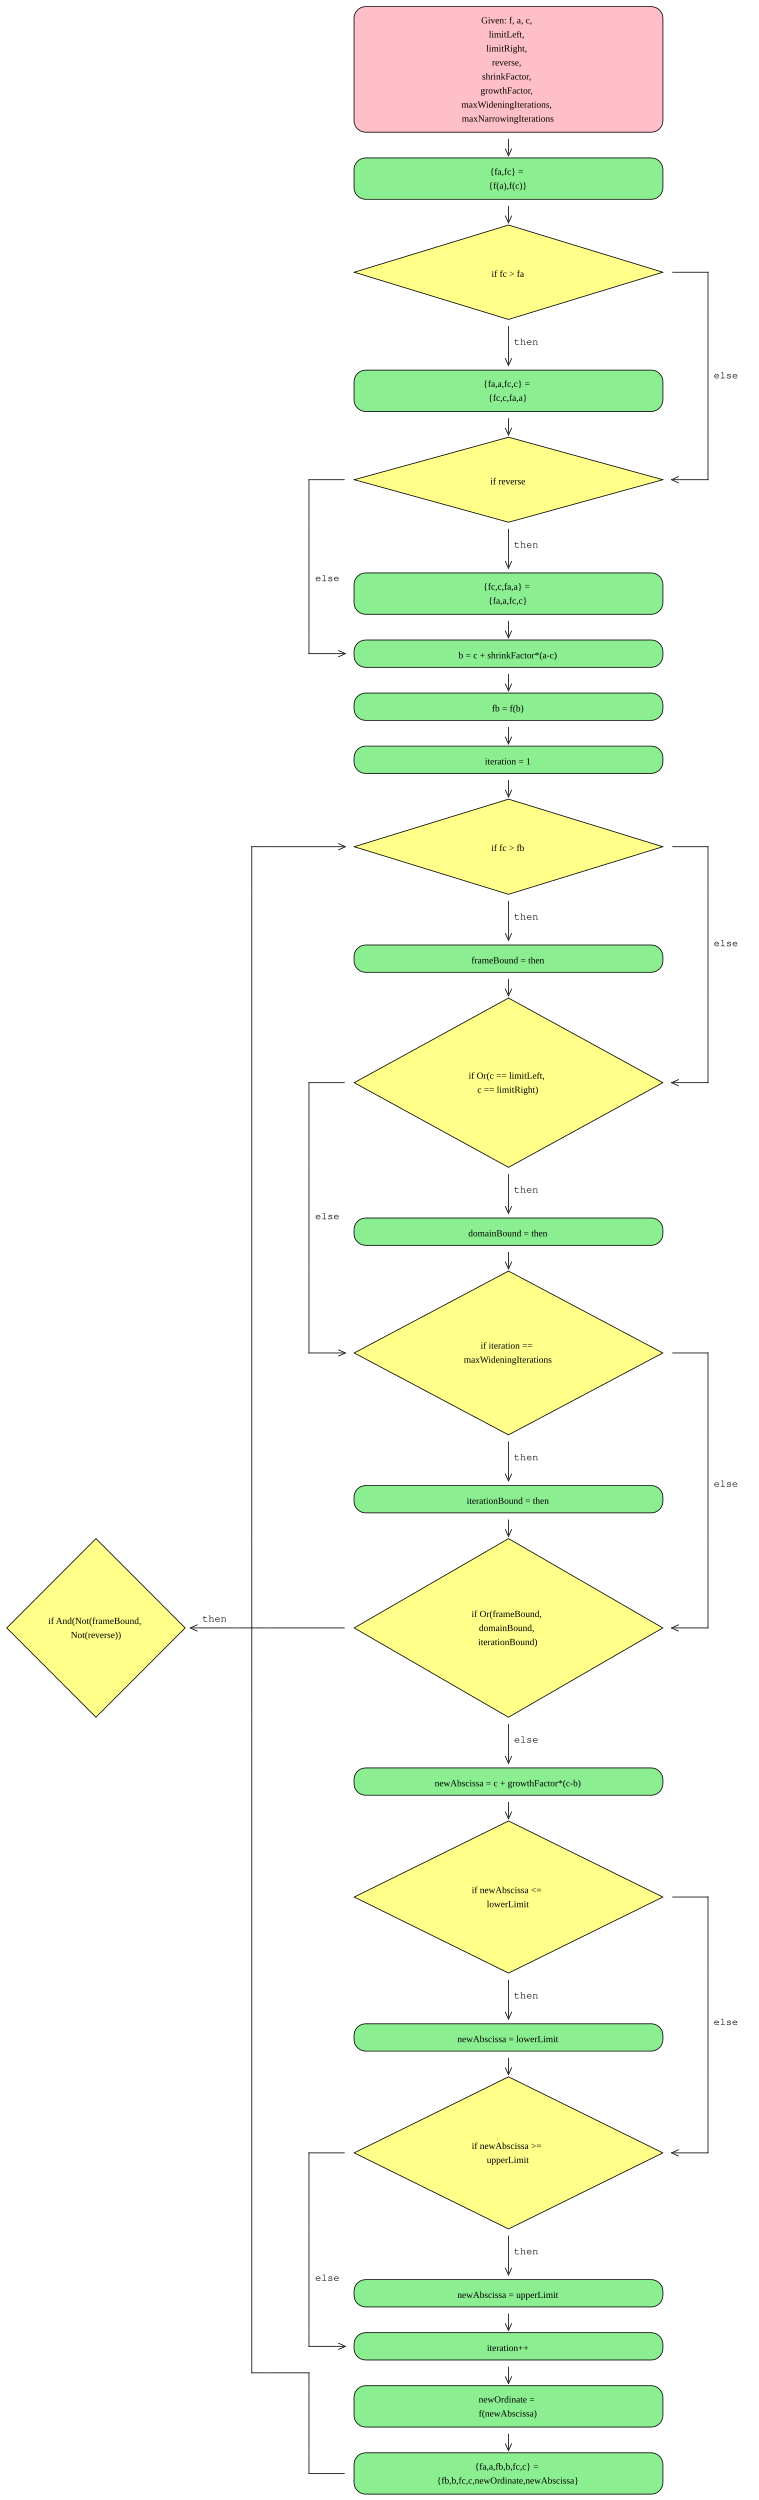
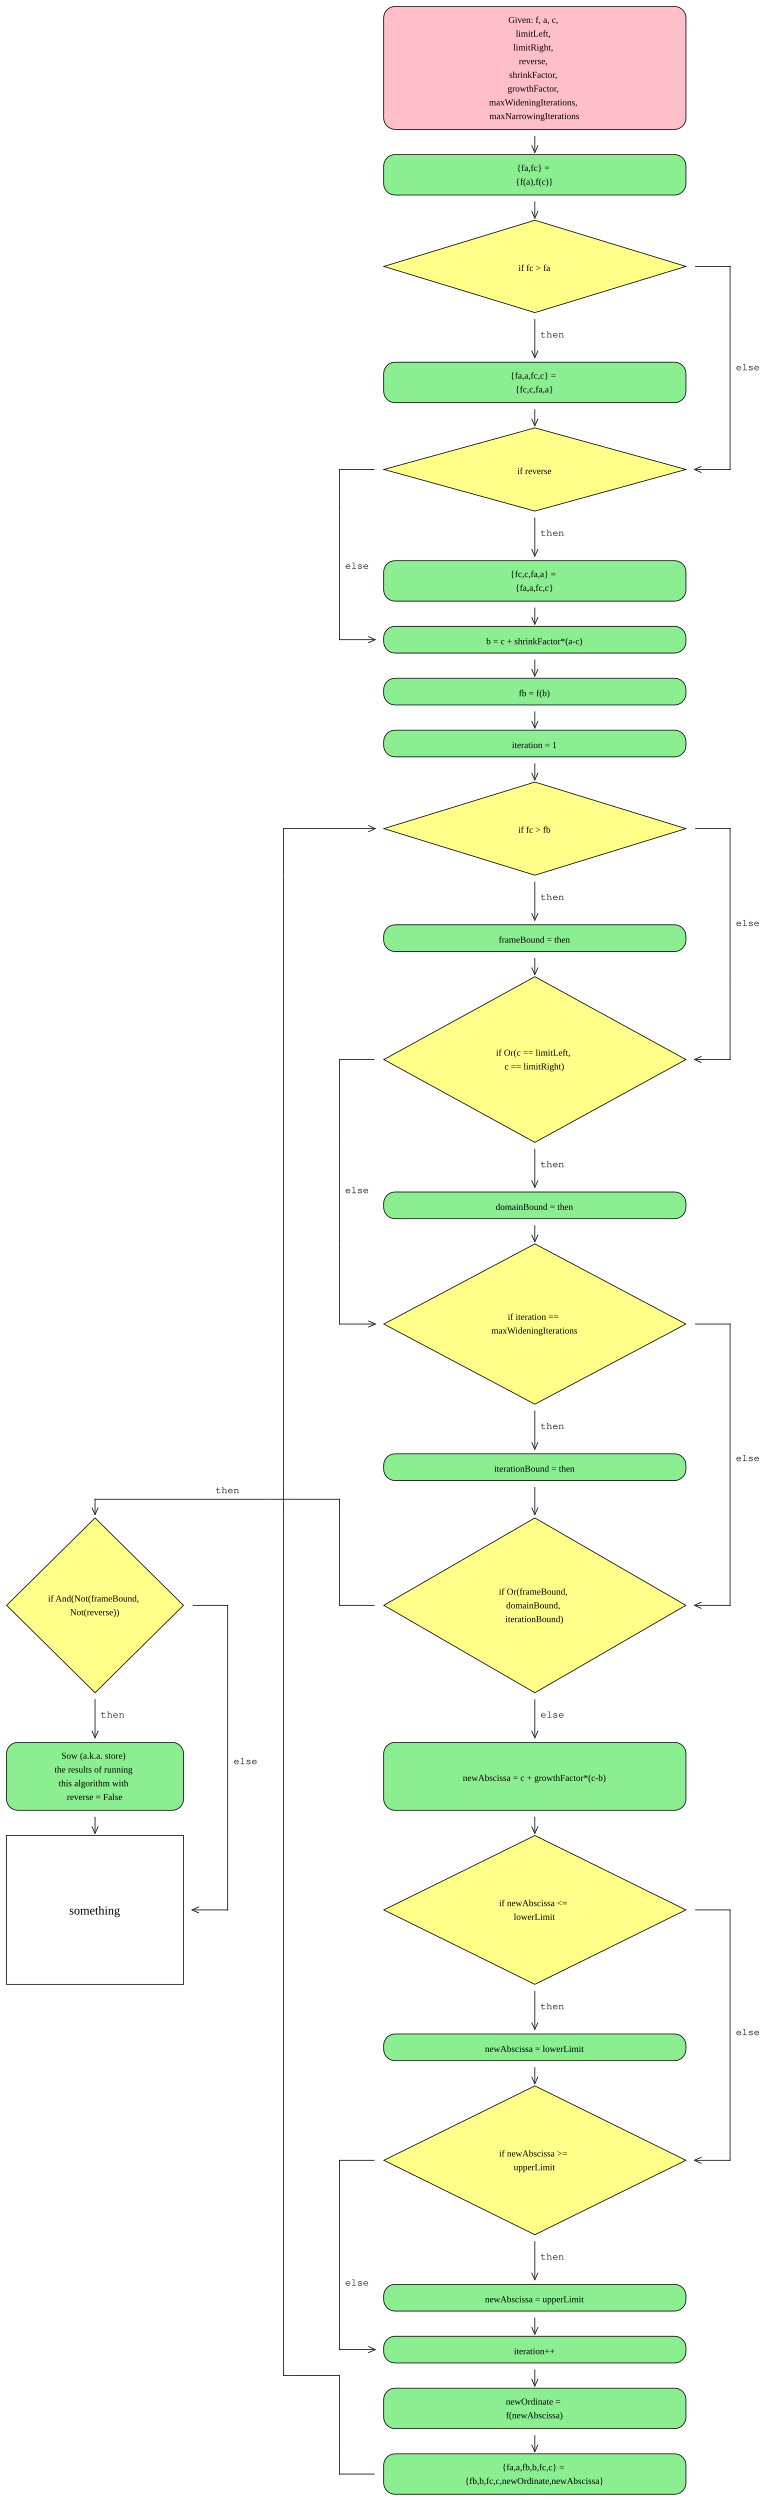
- <svg xmlns="http://www.w3.org/2000/svg" xmlns:xlink="http://www.w3.org/1999/xlink" width="971.92" height="3205" version="1.1">
+ <svg xmlns="http://www.w3.org/2000/svg" xmlns:xlink="http://www.w3.org/1999/xlink" width="1020.68" height="3275" version="1.1">
  <defs>
    <g id="ah" stroke-linecap="round" stroke-width="1">
      <line x1="-8" y1="-4" x2="1" y2="0" />
      <line x1="1" y1="0" x2="-8" y2="4" />
    </g>
    <style type="text/css">
 .edge {
  fill: inherit;
  font-family: monospaced, courier-new, courier, sans-serif;
  font-size: 13px;
  stroke: black;
  text-anchor: middle;
 }
 .node,.node_action,.node_anon,.node_question,.node_start {
  text-anchor: middle;
  fill: white;
  font-size: 16px;
 }
 .node_action {
  fill: #8bef91;
 }
 .node_question {
  fill: #ffff8a;
 }
 .node_start {
  fill: #ffbfc9;
 }
 </style>
  </defs>
-   <rect x="0" y="0" width="979.92" height="3213" fill="white" stroke="none" stroke-dasharray="" stroke-width="1" />
-   <g class="edge">
-     <g stroke="#000000" stroke-width="1">
-       <line x1="907.64" y1="348.5" x2="907.64" y2="410" />
-       <line x1="861.82" y1="349" x2="908.14" y2="349" />
-     </g>
-     <line x1="907.64" y1="410" x2="907.64" y2="560" stroke="#000000" stroke-width="1" />
-     <text x="915" y="485" fill="#000000" stroke="none" text-anchor="start">else</text>
-     <g stroke="#000000" stroke-width="1">
-       <line x1="907.64" y1="560" x2="907.64" y2="615.5" />
-       <line x1="862.82" y1="615" x2="908.14" y2="615" />
-     </g>
-     <use stroke="#000000" xlink:href="#ah" transform="translate(861.82 615)rotate(180)" />
-   </g>
-   <g class="edge">
-     <line x1="338.8" y1="2087" x2="441.9" y2="2087" stroke="#000000" stroke-width="1" />
-     <line x1="245.88" y1="2087" x2="306.8" y2="2087" stroke="#000000" stroke-width="1" />
-     <use stroke="#000000" xlink:href="#ah" transform="translate(244.88 2087)rotate(180)" />
-     <text x="275" y="2079" fill="#000000" stroke="none">then</text>
-   </g>
-   <g class="edge">
-     <line x1="651.86" y1="1605" x2="651.86" y2="1624.8" stroke="#000000" stroke-width="1" />
-     <use stroke="#000000" xlink:href="#ah" transform="translate(651.86 1625.8)rotate(90)" />
-   </g>
-   <g class="edge">
-     <line x1="651.86" y1="178" x2="651.86" y2="197.8" stroke="#000000" stroke-width="1" />
-     <use stroke="#000000" xlink:href="#ah" transform="translate(651.86 198.8)rotate(90)" />
-   </g>
-   <g class="edge">
-     <line x1="651.86" y1="1000" x2="651.86" y2="1019.8" stroke="#000000" stroke-width="1" />
-     <use stroke="#000000" xlink:href="#ah" transform="translate(651.86 1020.8)rotate(90)" />
-   </g>
-   <g class="edge">
-     <line x1="651.86" y1="1948" x2="651.86" y2="1967.8" stroke="#000000" stroke-width="1" />
-     <use stroke="#000000" xlink:href="#ah" transform="translate(651.86 1968.8)rotate(90)" />
-   </g>
-   <g class="edge">
-     <line x1="651.86" y1="932" x2="651.86" y2="951.8" stroke="#000000" stroke-width="1" />
-     <use stroke="#000000" xlink:href="#ah" transform="translate(651.86 952.8)rotate(90)" />
-   </g>
-   <g class="edge">
-     <g stroke="#000000" stroke-width="1">
-       <line x1="907.64" y1="2431.5" x2="907.64" y2="2530" />
-       <line x1="861.82" y1="2432" x2="908.14" y2="2432" />
-     </g>
-     <line x1="907.64" y1="2530" x2="907.64" y2="2662" stroke="#000000" stroke-width="1" />
-     <text x="915" y="2596" fill="#000000" stroke="none" text-anchor="start">else</text>
-     <g stroke="#000000" stroke-width="1">
-       <line x1="907.64" y1="2662" x2="907.64" y2="2760.5" />
-       <line x1="862.82" y1="2760" x2="908.14" y2="2760" />
-     </g>
-     <use stroke="#000000" xlink:href="#ah" transform="translate(861.82 2760)rotate(180)" />
-   </g>
-   <g class="edge">
-     <line x1="651.86" y1="1848" x2="651.86" y2="1896.6" stroke="#000000" stroke-width="1" />
-     <use stroke="#000000" xlink:href="#ah" transform="translate(651.86 1897.6)rotate(90)" />
-     <text x="659" y="1872" fill="#000000" stroke="none" text-anchor="start">then</text>
-   </g>
-   <g class="edge">
-     <line x1="651.86" y1="864" x2="651.86" y2="883.8" stroke="#000000" stroke-width="1" />
-     <use stroke="#000000" xlink:href="#ah" transform="translate(651.86 884.8)rotate(90)" />
-   </g>
-   <g class="edge">
-     <line x1="651.86" y1="1155" x2="651.86" y2="1203.6" stroke="#000000" stroke-width="1" />
-     <use stroke="#000000" xlink:href="#ah" transform="translate(651.86 1204.6)rotate(90)" />
-     <text x="659" y="1179" fill="#000000" stroke="none" text-anchor="start">then</text>
-   </g>
-   <g class="edge">
-     <line x1="651.86" y1="2966" x2="651.86" y2="2985.8" stroke="#000000" stroke-width="1" />
-     <use stroke="#000000" xlink:href="#ah" transform="translate(651.86 2986.8)rotate(90)" />
-   </g>
-   <g class="edge">
-     <line x1="651.86" y1="1505" x2="651.86" y2="1553.6" stroke="#000000" stroke-width="1" />
-     <use stroke="#000000" xlink:href="#ah" transform="translate(651.86 1554.6)rotate(90)" />
-     <text x="659" y="1529" fill="#000000" stroke="none" text-anchor="start">then</text>
-   </g>
-   <g class="edge">
-     <line x1="651.86" y1="678" x2="651.86" y2="726.6" stroke="#000000" stroke-width="1" />
-     <use stroke="#000000" xlink:href="#ah" transform="translate(651.86 727.6)rotate(90)" />
-     <text x="659" y="702" fill="#000000" stroke="none" text-anchor="start">then</text>
-   </g>
-   <g class="edge">
-     <g stroke="#000000" stroke-width="1">
-       <line x1="907.64" y1="1085" x2="907.64" y2="1147" />
-       <line x1="861.82" y1="1085.5" x2="908.14" y2="1085.5" />
-     </g>
-     <line x1="907.64" y1="1147" x2="907.64" y2="1279" stroke="#000000" stroke-width="1" />
-     <text x="915" y="1213" fill="#000000" stroke="none" text-anchor="start">else</text>
-     <g stroke="#000000" stroke-width="1">
-       <line x1="907.64" y1="1279" x2="907.64" y2="1388.5" />
-       <line x1="862.82" y1="1388" x2="908.14" y2="1388" />
-     </g>
-     <use stroke="#000000" xlink:href="#ah" transform="translate(861.82 1388)rotate(180)" />
-   </g>
-   <g class="edge">
-     <line x1="651.86" y1="3120" x2="651.86" y2="3139.8" stroke="#000000" stroke-width="1" />
-     <use stroke="#000000" xlink:href="#ah" transform="translate(651.86 3140.8)rotate(90)" />
-   </g>
-   <g class="edge">
-     <line x1="651.86" y1="1255" x2="651.86" y2="1274.8" stroke="#000000" stroke-width="1" />
-     <use stroke="#000000" xlink:href="#ah" transform="translate(651.86 1275.8)rotate(90)" />
-   </g>
-   <g class="edge">
-     <line x1="651.86" y1="418" x2="651.86" y2="466.6" stroke="#000000" stroke-width="1" />
-     <use stroke="#000000" xlink:href="#ah" transform="translate(651.86 467.6)rotate(90)" />
-     <text x="659" y="442" fill="#000000" stroke="none" text-anchor="start">then</text>
-   </g>
-   <g class="edge">
-     <line x1="651.86" y1="2210" x2="651.86" y2="2258.6" stroke="#000000" stroke-width="1" />
-     <use stroke="#000000" xlink:href="#ah" transform="translate(651.86 2259.6)rotate(90)" />
-     <text x="659" y="2234" fill="#000000" stroke="none" text-anchor="start">else</text>
-   </g>
-   <g class="edge">
-     <g stroke="#000000" stroke-width="1">
-       <line x1="396.08" y1="1387.5" x2="396.08" y2="1497" />
-       <line x1="395.58" y1="1388" x2="441.9" y2="1388" />
-     </g>
-     <line x1="396.08" y1="1497" x2="396.08" y2="1629" stroke="#000000" stroke-width="1" />
-     <text x="404" y="1563" fill="#000000" stroke="none" text-anchor="start">else</text>
-     <g stroke="#000000" stroke-width="1">
-       <line x1="396.08" y1="1629" x2="396.08" y2="1735" />
-       <line x1="395.58" y1="1734.5" x2="440.9" y2="1734.5" />
-     </g>
-     <use stroke="#000000" xlink:href="#ah" x="441.9" y="1734.5" />
-   </g>
-   <g class="edge">
-     <line x1="651.86" y1="3034" x2="651.86" y2="3053.8" stroke="#000000" stroke-width="1" />
-     <use stroke="#000000" xlink:href="#ah" transform="translate(651.86 3054.8)rotate(90)" />
-   </g>
-   <g class="edge">
-     <line x1="651.86" y1="796" x2="651.86" y2="815.8" stroke="#000000" stroke-width="1" />
-     <use stroke="#000000" xlink:href="#ah" transform="translate(651.86 816.8)rotate(90)" />
-   </g>
-   <g class="edge">
-     <line x1="651.86" y1="2310" x2="651.86" y2="2329.8" stroke="#000000" stroke-width="1" />
-     <use stroke="#000000" xlink:href="#ah" transform="translate(651.86 2330.8)rotate(90)" />
-   </g>
-   <g class="edge">
-     <line x1="651.86" y1="2866" x2="651.86" y2="2914.6" stroke="#000000" stroke-width="1" />
-     <use stroke="#000000" xlink:href="#ah" transform="translate(651.86 2915.6)rotate(90)" />
-     <text x="659" y="2890" fill="#000000" stroke="none" text-anchor="start">then</text>
-   </g>
-   <g class="edge">
-     <line x1="651.86" y1="536" x2="651.86" y2="555.8" stroke="#000000" stroke-width="1" />
-     <use stroke="#000000" xlink:href="#ah" transform="translate(651.86 556.8)rotate(90)" />
-   </g>
-   <g class="edge">
-     <line x1="651.86" y1="264" x2="651.86" y2="283.8" stroke="#000000" stroke-width="1" />
-     <use stroke="#000000" xlink:href="#ah" transform="translate(651.86 284.8)rotate(90)" />
-   </g>
-   <g class="edge">
-     <g stroke="#000000" stroke-width="1">
-       <line x1="396.08" y1="614.5" x2="396.08" y2="670" />
-       <line x1="395.58" y1="615" x2="441.9" y2="615" />
-     </g>
-     <line x1="396.08" y1="670" x2="396.08" y2="820" stroke="#000000" stroke-width="1" />
-     <text x="404" y="745" fill="#000000" stroke="none" text-anchor="start">else</text>
-     <g stroke="#000000" stroke-width="1">
-       <line x1="396.08" y1="820" x2="396.08" y2="838.5" />
-       <line x1="395.58" y1="838" x2="440.9" y2="838" />
-     </g>
-     <use stroke="#000000" xlink:href="#ah" x="441.9" y="838" />
-   </g>
-   <g class="edge">
-     <g stroke="#000000" stroke-width="1">
-       <line x1="396.08" y1="2759.5" x2="396.08" y2="2858" />
-       <line x1="395.58" y1="2760" x2="441.9" y2="2760" />
-     </g>
-     <line x1="396.08" y1="2858" x2="396.08" y2="2990" stroke="#000000" stroke-width="1" />
-     <text x="404" y="2924" fill="#000000" stroke="none" text-anchor="start">else</text>
-     <g stroke="#000000" stroke-width="1">
-       <line x1="396.08" y1="2990" x2="396.08" y2="3008.5" />
-       <line x1="395.58" y1="3008" x2="440.9" y2="3008" />
-     </g>
-     <use stroke="#000000" xlink:href="#ah" x="441.9" y="3008" />
-   </g>
-   <g class="edge">
-     <g stroke="#000000" stroke-width="1">
-       <line x1="907.64" y1="1734" x2="907.64" y2="1840" />
-       <line x1="861.82" y1="1734.5" x2="908.14" y2="1734.5" />
-     </g>
-     <line x1="907.64" y1="1840" x2="907.64" y2="1972" stroke="#000000" stroke-width="1" />
-     <text x="915" y="1906" fill="#000000" stroke="none" text-anchor="start">else</text>
-     <g stroke="#000000" stroke-width="1">
-       <line x1="907.64" y1="1972" x2="907.64" y2="2087.5" />
-       <line x1="862.82" y1="2087" x2="908.14" y2="2087" />
-     </g>
-     <use stroke="#000000" xlink:href="#ah" transform="translate(861.82 2087)rotate(180)" />
-   </g>
-   <g class="edge">
-     <line x1="651.86" y1="2638" x2="651.86" y2="2657.8" stroke="#000000" stroke-width="1" />
-     <use stroke="#000000" xlink:href="#ah" transform="translate(651.86 2658.8)rotate(90)" />
-   </g>
-   <g class="edge">
-     <line x1="651.86" y1="2538" x2="651.86" y2="2586.6" stroke="#000000" stroke-width="1" />
-     <use stroke="#000000" xlink:href="#ah" transform="translate(651.86 2587.6)rotate(90)" />
-     <text x="659" y="2562" fill="#000000" stroke="none" text-anchor="start">then</text>
-   </g>
-   <g class="edge">
-     <g stroke="#000000" stroke-width="1">
-       <line x1="396.08" y1="3144" x2="396.08" y2="3171.5" />
-       <line x1="395.58" y1="3171" x2="441.9" y2="3171" />
-     </g>
-     <line x1="396.08" y1="3058" x2="396.08" y2="3144" stroke="#000000" stroke-width="1" />
-     <g stroke="#000000" stroke-width="1">
-       <line x1="396.08" y1="3041.5" x2="396.08" y2="3058" />
-       <line x1="338.8" y1="3042" x2="396.58" y2="3042" />
-     </g>
-     <g stroke="#000000" stroke-width="1">
-       <line x1="322.8" y1="3026" x2="322.8" y2="3042.5" />
-       <line x1="322.3" y1="3042" x2="338.8" y2="3042" />
-     </g>
-     <line x1="322.8" y1="2202" x2="322.8" y2="3026" stroke="#000000" stroke-width="1" />
-     <g stroke="#000000" stroke-width="1">
-       <line x1="306.8" y1="2087" x2="338.8" y2="2087" />
-       <line x1="322.8" y1="1972" x2="322.8" y2="2202" stroke="#000000" stroke-dasharray="1 0" />
-     </g>
-     <line x1="322.8" y1="1147" x2="322.8" y2="1972" stroke="#000000" stroke-width="1" />
-     <g stroke="#000000" stroke-width="1">
-       <line x1="322.8" y1="1085" x2="322.8" y2="1147" />
-       <line x1="322.3" y1="1085.5" x2="338.8" y2="1085.5" />
-     </g>
-     <line x1="338.8" y1="1085.5" x2="440.9" y2="1085.5" stroke="#000000" stroke-width="1" />
-     <use stroke="#000000" xlink:href="#ah" x="441.9" y="1085.5" />
+   <rect x="0" y="0" width="1028.68" height="3283" fill="white" stroke="none" stroke-dasharray="" stroke-width="1" />
+   <g class="edge">
+     <g stroke="#000000" stroke-width="1">
+       <line x1="444.84" y1="1988" x2="444.84" y2="2103.5" />
+       <line x1="444.34" y1="2103" x2="490.66" y2="2103" />
+     </g>
+     <g stroke="#000000" stroke-width="1">
+       <line x1="444.84" y1="1963.5" x2="444.84" y2="1988" />
+       <line x1="387.56" y1="1964" x2="445.34" y2="1964" />
+     </g>
+     <line x1="241" y1="1964" x2="355.56" y2="1964" stroke="#000000" stroke-width="1" />
+     <text x="298" y="1956" fill="#000000" stroke="none">then</text>
+     <g stroke="#000000" stroke-width="1">
+       <line x1="124.5" y1="1963.5" x2="124.5" y2="1982.2" />
+       <line x1="124" y1="1964" x2="241" y2="1964" />
+     </g>
+     <use stroke="#000000" xlink:href="#ah" transform="translate(124.5 1983.2)rotate(90)" />
+   </g>
+   <g class="edge">
+     <line x1="700.62" y1="1605" x2="700.62" y2="1624.8" stroke="#000000" stroke-width="1" />
+     <use stroke="#000000" xlink:href="#ah" transform="translate(700.62 1625.8)rotate(90)" />
+   </g>
+   <g class="edge">
+     <line x1="700.62" y1="178" x2="700.62" y2="197.8" stroke="#000000" stroke-width="1" />
+     <use stroke="#000000" xlink:href="#ah" transform="translate(700.62 198.8)rotate(90)" />
+   </g>
+   <g class="edge">
+     <line x1="700.62" y1="1000" x2="700.62" y2="1019.8" stroke="#000000" stroke-width="1" />
+     <use stroke="#000000" xlink:href="#ah" transform="translate(700.62 1020.8)rotate(90)" />
+   </g>
+   <g class="edge">
+     <line x1="700.62" y1="1948" x2="700.62" y2="1982.2" stroke="#000000" stroke-width="1" />
+     <use stroke="#000000" xlink:href="#ah" transform="translate(700.62 1983.2)rotate(90)" />
+   </g>
+   <g class="edge">
+     <line x1="700.62" y1="932" x2="700.62" y2="951.8" stroke="#000000" stroke-width="1" />
+     <use stroke="#000000" xlink:href="#ah" transform="translate(700.62 952.8)rotate(90)" />
+   </g>
+   <g class="edge">
+     <line x1="700.62" y1="3104" x2="700.62" y2="3123.8" stroke="#000000" stroke-width="1" />
+     <use stroke="#000000" xlink:href="#ah" transform="translate(700.62 3124.8)rotate(90)" />
+   </g>
+   <g class="edge">
+     <line x1="700.62" y1="1848" x2="700.62" y2="1896.6" stroke="#000000" stroke-width="1" />
+     <use stroke="#000000" xlink:href="#ah" transform="translate(700.62 1897.6)rotate(90)" />
+     <text x="708" y="1872" fill="#000000" stroke="none" text-anchor="start">then</text>
+   </g>
+   <g class="edge">
+     <line x1="700.62" y1="3190" x2="700.62" y2="3209.8" stroke="#000000" stroke-width="1" />
+     <use stroke="#000000" xlink:href="#ah" transform="translate(700.62 3210.8)rotate(90)" />
+   </g>
+   <g class="edge">
+     <g stroke="#000000" stroke-width="1">
+       <line x1="444.84" y1="1387.5" x2="444.84" y2="1497" />
+       <line x1="444.34" y1="1388" x2="490.66" y2="1388" />
+     </g>
+     <line x1="444.84" y1="1497" x2="444.84" y2="1629" stroke="#000000" stroke-width="1" />
+     <text x="452" y="1563" fill="#000000" stroke="none" text-anchor="start">else</text>
+     <g stroke="#000000" stroke-width="1">
+       <line x1="444.84" y1="1629" x2="444.84" y2="1735" />
+       <line x1="444.34" y1="1734.5" x2="489.66" y2="1734.5" />
+     </g>
+     <use stroke="#000000" xlink:href="#ah" x="490.66" y="1734.5" />
+   </g>
+   <g class="edge">
+     <g stroke="#000000" stroke-width="1">
+       <line x1="298.28" y1="2102.5" x2="298.28" y2="2218" />
+       <line x1="252.46" y1="2103" x2="298.78" y2="2103" />
+     </g>
+     <line x1="298.28" y1="2218" x2="298.28" y2="2404" stroke="#000000" stroke-width="1" />
+     <text x="306" y="2311" fill="#000000" stroke="none" text-anchor="start">else</text>
+     <g stroke="#000000" stroke-width="1">
+       <line x1="298.28" y1="2404" x2="298.28" y2="2502.5" />
+       <line x1="253.46" y1="2502" x2="298.78" y2="2502" />
+     </g>
+     <use stroke="#000000" xlink:href="#ah" transform="translate(252.46 2502)rotate(180)" />
+   </g>
+   <g class="edge">
+     <line x1="700.62" y1="864" x2="700.62" y2="883.8" stroke="#000000" stroke-width="1" />
+     <use stroke="#000000" xlink:href="#ah" transform="translate(700.62 884.8)rotate(90)" />
+   </g>
+   <g class="edge">
+     <line x1="700.62" y1="1155" x2="700.62" y2="1203.6" stroke="#000000" stroke-width="1" />
+     <use stroke="#000000" xlink:href="#ah" transform="translate(700.62 1204.6)rotate(90)" />
+     <text x="708" y="1179" fill="#000000" stroke="none" text-anchor="start">then</text>
+   </g>
+   <g class="edge">
+     <g stroke="#000000" stroke-width="1">
+       <line x1="956.4" y1="2501.5" x2="956.4" y2="2600" />
+       <line x1="910.58" y1="2502" x2="956.9" y2="2502" />
+     </g>
+     <line x1="956.4" y1="2600" x2="956.4" y2="2732" stroke="#000000" stroke-width="1" />
+     <text x="964" y="2666" fill="#000000" stroke="none" text-anchor="start">else</text>
+     <g stroke="#000000" stroke-width="1">
+       <line x1="956.4" y1="2732" x2="956.4" y2="2830.5" />
+       <line x1="911.58" y1="2830" x2="956.9" y2="2830" />
+     </g>
+     <use stroke="#000000" xlink:href="#ah" transform="translate(910.58 2830)rotate(180)" />
+   </g>
+   <g class="edge">
+     <line x1="700.62" y1="2708" x2="700.62" y2="2727.8" stroke="#000000" stroke-width="1" />
+     <use stroke="#000000" xlink:href="#ah" transform="translate(700.62 2728.8)rotate(90)" />
+   </g>
+   <g class="edge">
+     <line x1="700.62" y1="1505" x2="700.62" y2="1553.6" stroke="#000000" stroke-width="1" />
+     <use stroke="#000000" xlink:href="#ah" transform="translate(700.62 1554.6)rotate(90)" />
+     <text x="708" y="1529" fill="#000000" stroke="none" text-anchor="start">then</text>
+   </g>
+   <g class="edge">
+     <line x1="700.62" y1="678" x2="700.62" y2="726.6" stroke="#000000" stroke-width="1" />
+     <use stroke="#000000" xlink:href="#ah" transform="translate(700.62 727.6)rotate(90)" />
+     <text x="708" y="702" fill="#000000" stroke="none" text-anchor="start">then</text>
+   </g>
+   <g class="edge">
+     <line x1="700.62" y1="3036" x2="700.62" y2="3055.8" stroke="#000000" stroke-width="1" />
+     <use stroke="#000000" xlink:href="#ah" transform="translate(700.62 3056.8)rotate(90)" />
+   </g>
+   <g class="edge">
+     <line x1="700.62" y1="1255" x2="700.62" y2="1274.8" stroke="#000000" stroke-width="1" />
+     <use stroke="#000000" xlink:href="#ah" transform="translate(700.62 1275.8)rotate(90)" />
+   </g>
+   <g class="edge">
+     <line x1="700.62" y1="418" x2="700.62" y2="466.6" stroke="#000000" stroke-width="1" />
+     <use stroke="#000000" xlink:href="#ah" transform="translate(700.62 467.6)rotate(90)" />
+     <text x="708" y="442" fill="#000000" stroke="none" text-anchor="start">then</text>
+   </g>
+   <g class="edge">
+     <g stroke="#000000" stroke-width="1">
+       <line x1="956.4" y1="1085" x2="956.4" y2="1147" />
+       <line x1="910.58" y1="1085.5" x2="956.9" y2="1085.5" />
+     </g>
+     <line x1="956.4" y1="1147" x2="956.4" y2="1279" stroke="#000000" stroke-width="1" />
+     <text x="964" y="1213" fill="#000000" stroke="none" text-anchor="start">else</text>
+     <g stroke="#000000" stroke-width="1">
+       <line x1="956.4" y1="1279" x2="956.4" y2="1388.5" />
+       <line x1="911.58" y1="1388" x2="956.9" y2="1388" />
+     </g>
+     <use stroke="#000000" xlink:href="#ah" transform="translate(910.58 1388)rotate(180)" />
+   </g>
+   <g class="edge">
+     <line x1="124.5" y1="2380" x2="124.5" y2="2399.8" stroke="#000000" stroke-width="1" />
+     <use stroke="#000000" xlink:href="#ah" transform="translate(124.5 2400.8)rotate(90)" />
+   </g>
+   <g class="edge">
+     <line x1="700.62" y1="2936" x2="700.62" y2="2984.6" stroke="#000000" stroke-width="1" />
+     <use stroke="#000000" xlink:href="#ah" transform="translate(700.62 2985.6)rotate(90)" />
+     <text x="708" y="2960" fill="#000000" stroke="none" text-anchor="start">then</text>
+   </g>
+   <g class="edge">
+     <line x1="700.62" y1="796" x2="700.62" y2="815.8" stroke="#000000" stroke-width="1" />
+     <use stroke="#000000" xlink:href="#ah" transform="translate(700.62 816.8)rotate(90)" />
+   </g>
+   <g class="edge">
+     <g stroke="#000000" stroke-width="1">
+       <line x1="956.4" y1="1734" x2="956.4" y2="1840" />
+       <line x1="910.58" y1="1734.5" x2="956.9" y2="1734.5" />
+     </g>
+     <line x1="956.4" y1="1840" x2="956.4" y2="1988" stroke="#000000" stroke-width="1" />
+     <text x="964" y="1914" fill="#000000" stroke="none" text-anchor="start">else</text>
+     <g stroke="#000000" stroke-width="1">
+       <line x1="956.4" y1="1988" x2="956.4" y2="2103.5" />
+       <line x1="911.58" y1="2103" x2="956.9" y2="2103" />
+     </g>
+     <use stroke="#000000" xlink:href="#ah" transform="translate(910.58 2103)rotate(180)" />
+   </g>
+   <g class="edge">
+     <g stroke="#000000" stroke-width="1">
+       <line x1="444.84" y1="3214" x2="444.84" y2="3241.5" />
+       <line x1="444.34" y1="3241" x2="490.66" y2="3241" />
+     </g>
+     <line x1="444.84" y1="3128" x2="444.84" y2="3214" stroke="#000000" stroke-width="1" />
+     <g stroke="#000000" stroke-width="1">
+       <line x1="444.84" y1="3111.5" x2="444.84" y2="3128" />
+       <line x1="387.56" y1="3112" x2="445.34" y2="3112" />
+     </g>
+     <g stroke="#000000" stroke-width="1">
+       <line x1="371.56" y1="3096" x2="371.56" y2="3112.5" />
+       <line x1="371.06" y1="3112" x2="387.56" y2="3112" />
+     </g>
+     <line x1="371.56" y1="1988" x2="371.56" y2="3096" stroke="#000000" stroke-width="1" />
+     <g stroke="#000000" stroke-width="1">
+       <line x1="355.56" y1="1964" x2="387.56" y2="1964" />
+       <line x1="371.56" y1="1940" x2="371.56" y2="1988" stroke="#000000" stroke-dasharray="1 0" />
+     </g>
+     <line x1="371.56" y1="1147" x2="371.56" y2="1940" stroke="#000000" stroke-width="1" />
+     <g stroke="#000000" stroke-width="1">
+       <line x1="371.56" y1="1085" x2="371.56" y2="1147" />
+       <line x1="371.06" y1="1085.5" x2="387.56" y2="1085.5" />
+     </g>
+     <line x1="387.56" y1="1085.5" x2="489.66" y2="1085.5" stroke="#000000" stroke-width="1" />
+     <use stroke="#000000" xlink:href="#ah" x="490.66" y="1085.5" />
+   </g>
+   <g class="edge">
+     <line x1="700.62" y1="2608" x2="700.62" y2="2656.6" stroke="#000000" stroke-width="1" />
+     <use stroke="#000000" xlink:href="#ah" transform="translate(700.62 2657.6)rotate(90)" />
+     <text x="708" y="2632" fill="#000000" stroke="none" text-anchor="start">then</text>
+   </g>
+   <g class="edge">
+     <line x1="700.62" y1="536" x2="700.62" y2="555.8" stroke="#000000" stroke-width="1" />
+     <use stroke="#000000" xlink:href="#ah" transform="translate(700.62 556.8)rotate(90)" />
+   </g>
+   <g class="edge">
+     <g stroke="#000000" stroke-width="1">
+       <line x1="444.84" y1="614.5" x2="444.84" y2="670" />
+       <line x1="444.34" y1="615" x2="490.66" y2="615" />
+     </g>
+     <line x1="444.84" y1="670" x2="444.84" y2="820" stroke="#000000" stroke-width="1" />
+     <text x="452" y="745" fill="#000000" stroke="none" text-anchor="start">else</text>
+     <g stroke="#000000" stroke-width="1">
+       <line x1="444.84" y1="820" x2="444.84" y2="838.5" />
+       <line x1="444.34" y1="838" x2="489.66" y2="838" />
+     </g>
+     <use stroke="#000000" xlink:href="#ah" x="490.66" y="838" />
+   </g>
+   <g class="edge">
+     <g stroke="#000000" stroke-width="1">
+       <line x1="444.84" y1="2829.5" x2="444.84" y2="2928" />
+       <line x1="444.34" y1="2830" x2="490.66" y2="2830" />
+     </g>
+     <line x1="444.84" y1="2928" x2="444.84" y2="3060" stroke="#000000" stroke-width="1" />
+     <text x="452" y="2994" fill="#000000" stroke="none" text-anchor="start">else</text>
+     <g stroke="#000000" stroke-width="1">
+       <line x1="444.84" y1="3060" x2="444.84" y2="3078.5" />
+       <line x1="444.34" y1="3078" x2="489.66" y2="3078" />
+     </g>
+     <use stroke="#000000" xlink:href="#ah" x="490.66" y="3078" />
+   </g>
+   <g class="edge">
+     <line x1="700.62" y1="264" x2="700.62" y2="283.8" stroke="#000000" stroke-width="1" />
+     <use stroke="#000000" xlink:href="#ah" transform="translate(700.62 284.8)rotate(90)" />
+   </g>
+   <g class="edge">
+     <line x1="124.5" y1="2226" x2="124.5" y2="2274.6" stroke="#000000" stroke-width="1" />
+     <use stroke="#000000" xlink:href="#ah" transform="translate(124.5 2275.6)rotate(90)" />
+     <text x="132" y="2250" fill="#000000" stroke="none" text-anchor="start">then</text>
+   </g>
+   <g class="edge">
+     <g stroke="#000000" stroke-width="1">
+       <line x1="956.4" y1="348.5" x2="956.4" y2="410" />
+       <line x1="910.58" y1="349" x2="956.9" y2="349" />
+     </g>
+     <line x1="956.4" y1="410" x2="956.4" y2="560" stroke="#000000" stroke-width="1" />
+     <text x="964" y="485" fill="#000000" stroke="none" text-anchor="start">else</text>
+     <g stroke="#000000" stroke-width="1">
+       <line x1="956.4" y1="560" x2="956.4" y2="615.5" />
+       <line x1="911.58" y1="615" x2="956.9" y2="615" />
+     </g>
+     <use stroke="#000000" xlink:href="#ah" transform="translate(910.58 615)rotate(180)" />
+   </g>
+   <g class="edge">
+     <line x1="700.62" y1="2380" x2="700.62" y2="2399.8" stroke="#000000" stroke-width="1" />
+     <use stroke="#000000" xlink:href="#ah" transform="translate(700.62 2400.8)rotate(90)" />
+   </g>
+   <g class="edge">
+     <line x1="700.62" y1="2226" x2="700.62" y2="2274.6" stroke="#000000" stroke-width="1" />
+     <use stroke="#000000" xlink:href="#ah" transform="translate(700.62 2275.6)rotate(90)" />
+     <text x="708" y="2250" fill="#000000" stroke="none" text-anchor="start">else</text>
  </g>
  <g class="node-start">
-     <rect fill="#ffbfc9" height="161" rx="15" ry="15" stroke="#000000" width="396" x="453.86" y="8.5" />
-     <text x="651" y="32" fill="#000000" text-anchor="middle">
-       <tspan x="651" y="30">Given: f, a, c,</tspan>
-       <tspan x="651" y="48">limitLeft,</tspan>
-       <tspan x="651" y="66">limitRight,</tspan>
-       <tspan x="651" y="84">reverse,</tspan>
-       <tspan x="651" y="102">shrinkFactor,</tspan>
-       <tspan x="651" y="120">growthFactor,</tspan>
-       <tspan x="651" y="138">maxWideningIterations,</tspan>
-       <tspan x="651" y="156">maxNarrowingIterations</tspan>
-     </text>
-   </g>
-   <g class="node-action">
-     <rect fill="#8bef91" height="53" rx="15" ry="15" stroke="#000000" width="396" x="453.86" y="202.5" />
-     <text x="651" y="226" fill="#000000" text-anchor="middle">
-       <tspan x="651" y="224">{fa,fc} =</tspan>
-       <tspan x="651" y="242">{f(a),f(c)}</tspan>
-     </text>
-   </g>
-   <g class="node-question">
-     <polygon points="454.03,349, 651.86,288.5, 849.69,349, 651.86,409.5" fill="#ffff8a" stroke="#000000" />
-     <text x="651" y="355" fill="#000000" text-anchor="middle">if fc &gt; fa</text>
-   </g>
-   <g class="node-action">
-     <rect fill="#8bef91" height="53" rx="15" ry="15" stroke="#000000" width="396" x="453.86" y="474.5" />
-     <text x="651" y="498" fill="#000000" text-anchor="middle">
-       <tspan x="651" y="496">{fa,a,fc,c} =</tspan>
-       <tspan x="651" y="514">{fc,c,fa,a}</tspan>
-     </text>
-   </g>
-   <g class="node-question">
-     <polygon points="454.03,615, 651.86,560.5, 849.69,615, 651.86,669.5" fill="#ffff8a" stroke="#000000" />
-     <text x="651" y="621" fill="#000000" text-anchor="middle">if reverse</text>
-   </g>
-   <g class="node-action">
-     <rect fill="#8bef91" height="53" rx="15" ry="15" stroke="#000000" width="396" x="453.86" y="734.5" />
-     <text x="651" y="758" fill="#000000" text-anchor="middle">
-       <tspan x="651" y="756">{fc,c,fa,a} =</tspan>
-       <tspan x="651" y="774">{fa,a,fc,c}</tspan>
-     </text>
-   </g>
-   <g class="node-action">
-     <rect fill="#8bef91" height="35" rx="15" ry="15" stroke="#000000" width="396" x="453.86" y="820.5" />
-     <text x="651" y="844" fill="#000000" text-anchor="middle">b = c + shrinkFactor*(a-c)</text>
-   </g>
-   <g class="node-action">
-     <rect fill="#8bef91" height="35" rx="15" ry="15" stroke="#000000" width="396" x="453.86" y="888.5" />
-     <text x="651" y="912" fill="#000000" text-anchor="middle">fb = f(b)</text>
-   </g>
-   <g class="node-action">
-     <rect fill="#8bef91" height="35" rx="15" ry="15" stroke="#000000" width="396" x="453.86" y="956.5" />
-     <text x="651" y="980" fill="#000000" text-anchor="middle">iteration = 1</text>
-   </g>
-   <g class="node-question">
-     <polygon points="454.03,1085.5, 651.86,1024.5, 849.69,1085.5, 651.86,1146.5" fill="#ffff8a" stroke="#000000" />
-     <text x="651" y="1091" fill="#000000" text-anchor="middle">if fc &gt; fb</text>
-   </g>
-   <g class="node-action">
-     <rect fill="#8bef91" height="35" rx="15" ry="15" stroke="#000000" width="396" x="453.86" y="1211.5" />
-     <text x="651" y="1235" fill="#000000" text-anchor="middle">frameBound = then</text>
-   </g>
-   <g class="node-question">
-     <polygon points="454.03,1388, 651.86,1279.5, 849.69,1388, 651.86,1496.5" fill="#ffff8a" stroke="#000000" />
-     <text x="651" y="1385" fill="#000000" text-anchor="middle">
-       <tspan x="651" y="1383">if Or(c == limitLeft,</tspan>
-       <tspan x="651" y="1401">c == limitRight)</tspan>
-     </text>
-   </g>
-   <g class="node-action">
-     <rect fill="#8bef91" height="35" rx="15" ry="15" stroke="#000000" width="396" x="453.86" y="1561.5" />
-     <text x="651" y="1585" fill="#000000" text-anchor="middle">domainBound = then</text>
-   </g>
-   <g class="node-question">
-     <polygon points="454.03,1734.5, 651.86,1629.5, 849.69,1734.5, 651.86,1839.5" fill="#ffff8a" stroke="#000000" />
-     <text x="651" y="1731" fill="#000000" text-anchor="middle">
-       <tspan x="651" y="1729">if iteration ==</tspan>
-       <tspan x="651" y="1747">maxWideningIterations</tspan>
-     </text>
-   </g>
-   <g class="node-action">
-     <rect fill="#8bef91" height="35" rx="15" ry="15" stroke="#000000" width="396" x="453.86" y="1904.5" />
-     <text x="651" y="1928" fill="#000000" text-anchor="middle">iterationBound = then</text>
-   </g>
-   <g class="node-question">
-     <polygon points="454.03,2087, 651.86,1972.5, 849.69,2087, 651.86,2201.5" fill="#ffff8a" stroke="#000000" />
-     <text x="651" y="2075" fill="#000000" text-anchor="middle">
-       <tspan x="651" y="2073">if Or(frameBound,</tspan>
-       <tspan x="651" y="2091">domainBound,</tspan>
-       <tspan x="651" y="2109">iterationBound)</tspan>
-     </text>
-   </g>
-   <g class="node-question">
-     <polygon points="8.67,2087, 123,1972.5, 237.33,2087, 123,2201.5" fill="#ffff8a" stroke="#000000" />
-     <text x="123" y="2084" fill="#000000" text-anchor="middle">
-       <tspan x="123" y="2082">if And(Not(frameBound,</tspan>
-       <tspan x="123" y="2100">Not(reverse))</tspan>
-     </text>
-   </g>
-   <g class="node-action">
-     <rect fill="#8bef91" height="35" rx="15" ry="15" stroke="#000000" width="396" x="453.86" y="2266.5" />
-     <text x="651" y="2290" fill="#000000" text-anchor="middle">newAbscissa = c + growthFactor*(c-b)</text>
-   </g>
-   <g class="node-question">
-     <polygon points="454.03,2432, 651.86,2334.5, 849.69,2432, 651.86,2529.5" fill="#ffff8a" stroke="#000000" />
-     <text x="651" y="2429" fill="#000000" text-anchor="middle">
-       <tspan x="651" y="2427">if newAbscissa &lt;=</tspan>
-       <tspan x="651" y="2445">lowerLimit</tspan>
-     </text>
-   </g>
-   <g class="node-action">
-     <rect fill="#8bef91" height="35" rx="15" ry="15" stroke="#000000" width="396" x="453.86" y="2594.5" />
-     <text x="651" y="2618" fill="#000000" text-anchor="middle">newAbscissa = lowerLimit</text>
-   </g>
-   <g class="node-question">
-     <polygon points="454.03,2760, 651.86,2662.5, 849.69,2760, 651.86,2857.5" fill="#ffff8a" stroke="#000000" />
-     <text x="651" y="2757" fill="#000000" text-anchor="middle">
-       <tspan x="651" y="2755">if newAbscissa &gt;=</tspan>
-       <tspan x="651" y="2773">upperLimit</tspan>
-     </text>
-   </g>
-   <g class="node-action">
-     <rect fill="#8bef91" height="35" rx="15" ry="15" stroke="#000000" width="396" x="453.86" y="2922.5" />
-     <text x="651" y="2946" fill="#000000" text-anchor="middle">newAbscissa = upperLimit</text>
-   </g>
-   <g class="node-action">
-     <rect fill="#8bef91" height="35" rx="15" ry="15" stroke="#000000" width="396" x="453.86" y="2990.5" />
-     <text x="651" y="3014" fill="#000000" text-anchor="middle">iteration++</text>
-   </g>
-   <g class="node-action">
-     <rect fill="#8bef91" height="53" rx="15" ry="15" stroke="#000000" width="396" x="453.86" y="3058.5" />
-     <text x="651" y="3082" fill="#000000" text-anchor="middle">
-       <tspan x="651" y="3080">newOrdinate =</tspan>
-       <tspan x="651" y="3098">f(newAbscissa)</tspan>
-     </text>
-   </g>
-   <g class="node-action">
-     <rect fill="#8bef91" height="53" rx="15" ry="15" stroke="#000000" width="396" x="453.86" y="3144.5" />
-     <text x="651" y="3168" fill="#000000" text-anchor="middle">
-       <tspan x="651" y="3166">{fa,a,fb,b,fc,c} =</tspan>
-       <tspan x="651" y="3184">{fb,b,fc,c,newOrdinate,newAbscissa}</tspan>
+     <rect fill="#ffbfc9" height="161" rx="15" ry="15" stroke="#000000" width="396" x="502.62" y="8.5" />
+     <text x="700" y="32" fill="#000000" text-anchor="middle">
+       <tspan x="700" y="30">Given: f, a, c,</tspan>
+       <tspan x="700" y="48">limitLeft,</tspan>
+       <tspan x="700" y="66">limitRight,</tspan>
+       <tspan x="700" y="84">reverse,</tspan>
+       <tspan x="700" y="102">shrinkFactor,</tspan>
+       <tspan x="700" y="120">growthFactor,</tspan>
+       <tspan x="700" y="138">maxWideningIterations,</tspan>
+       <tspan x="700" y="156">maxNarrowingIterations</tspan>
+     </text>
+   </g>
+   <g class="node-action">
+     <rect fill="#8bef91" height="53" rx="15" ry="15" stroke="#000000" width="396" x="502.62" y="202.5" />
+     <text x="700" y="226" fill="#000000" text-anchor="middle">
+       <tspan x="700" y="224">{fa,fc} =</tspan>
+       <tspan x="700" y="242">{f(a),f(c)}</tspan>
+     </text>
+   </g>
+   <g class="node-question">
+     <polygon points="502.79,349, 700.62,288.5, 898.45,349, 700.62,409.5" fill="#ffff8a" stroke="#000000" />
+     <text x="700" y="355" fill="#000000" text-anchor="middle">if fc &gt; fa</text>
+   </g>
+   <g class="node-action">
+     <rect fill="#8bef91" height="53" rx="15" ry="15" stroke="#000000" width="396" x="502.62" y="474.5" />
+     <text x="700" y="498" fill="#000000" text-anchor="middle">
+       <tspan x="700" y="496">{fa,a,fc,c} =</tspan>
+       <tspan x="700" y="514">{fc,c,fa,a}</tspan>
+     </text>
+   </g>
+   <g class="node-question">
+     <polygon points="502.79,615, 700.62,560.5, 898.45,615, 700.62,669.5" fill="#ffff8a" stroke="#000000" />
+     <text x="700" y="621" fill="#000000" text-anchor="middle">if reverse</text>
+   </g>
+   <g class="node-action">
+     <rect fill="#8bef91" height="53" rx="15" ry="15" stroke="#000000" width="396" x="502.62" y="734.5" />
+     <text x="700" y="758" fill="#000000" text-anchor="middle">
+       <tspan x="700" y="756">{fc,c,fa,a} =</tspan>
+       <tspan x="700" y="774">{fa,a,fc,c}</tspan>
+     </text>
+   </g>
+   <g class="node-action">
+     <rect fill="#8bef91" height="35" rx="15" ry="15" stroke="#000000" width="396" x="502.62" y="820.5" />
+     <text x="700" y="844" fill="#000000" text-anchor="middle">b = c + shrinkFactor*(a-c)</text>
+   </g>
+   <g class="node-action">
+     <rect fill="#8bef91" height="35" rx="15" ry="15" stroke="#000000" width="396" x="502.62" y="888.5" />
+     <text x="700" y="912" fill="#000000" text-anchor="middle">fb = f(b)</text>
+   </g>
+   <g class="node-action">
+     <rect fill="#8bef91" height="35" rx="15" ry="15" stroke="#000000" width="396" x="502.62" y="956.5" />
+     <text x="700" y="980" fill="#000000" text-anchor="middle">iteration = 1</text>
+   </g>
+   <g class="node-question">
+     <polygon points="502.79,1085.5, 700.62,1024.5, 898.45,1085.5, 700.62,1146.5" fill="#ffff8a" stroke="#000000" />
+     <text x="700" y="1091" fill="#000000" text-anchor="middle">if fc &gt; fb</text>
+   </g>
+   <g class="node-action">
+     <rect fill="#8bef91" height="35" rx="15" ry="15" stroke="#000000" width="396" x="502.62" y="1211.5" />
+     <text x="700" y="1235" fill="#000000" text-anchor="middle">frameBound = then</text>
+   </g>
+   <g class="node-question">
+     <polygon points="502.79,1388, 700.62,1279.5, 898.45,1388, 700.62,1496.5" fill="#ffff8a" stroke="#000000" />
+     <text x="700" y="1385" fill="#000000" text-anchor="middle">
+       <tspan x="700" y="1383">if Or(c == limitLeft,</tspan>
+       <tspan x="700" y="1401">c == limitRight)</tspan>
+     </text>
+   </g>
+   <g class="node-action">
+     <rect fill="#8bef91" height="35" rx="15" ry="15" stroke="#000000" width="396" x="502.62" y="1561.5" />
+     <text x="700" y="1585" fill="#000000" text-anchor="middle">domainBound = then</text>
+   </g>
+   <g class="node-question">
+     <polygon points="502.79,1734.5, 700.62,1629.5, 898.45,1734.5, 700.62,1839.5" fill="#ffff8a" stroke="#000000" />
+     <text x="700" y="1731" fill="#000000" text-anchor="middle">
+       <tspan x="700" y="1729">if iteration ==</tspan>
+       <tspan x="700" y="1747">maxWideningIterations</tspan>
+     </text>
+   </g>
+   <g class="node-action">
+     <rect fill="#8bef91" height="35" rx="15" ry="15" stroke="#000000" width="396" x="502.62" y="1904.5" />
+     <text x="700" y="1928" fill="#000000" text-anchor="middle">iterationBound = then</text>
+   </g>
+   <g class="node-question">
+     <polygon points="502.79,2103, 700.62,1988.5, 898.45,2103, 700.62,2217.5" fill="#ffff8a" stroke="#000000" />
+     <text x="700" y="2091" fill="#000000" text-anchor="middle">
+       <tspan x="700" y="2089">if Or(frameBound,</tspan>
+       <tspan x="700" y="2107">domainBound,</tspan>
+       <tspan x="700" y="2125">iterationBound)</tspan>
+     </text>
+   </g>
+   <g class="node-question">
+     <polygon points="8.67,2103, 124.5,1988.5, 240.33,2103, 124.5,2217.5" fill="#ffff8a" stroke="#000000" />
+     <text x="124" y="2100" fill="#000000" text-anchor="middle">
+       <tspan x="124" y="2098">if And(Not(frameBound,</tspan>
+       <tspan x="124" y="2116">Not(reverse))</tspan>
+     </text>
+   </g>
+   <g class="node-action">
+     <rect fill="#8bef91" height="89" rx="15" ry="15" stroke="#000000" width="232" x="8.5" y="2282.5" />
+     <text x="124" y="2306" fill="#000000" text-anchor="middle">
+       <tspan x="124" y="2304">Sow (a.k.a. store)</tspan>
+       <tspan x="124" y="2322">the results of running</tspan>
+       <tspan x="124" y="2340">this algorithm with</tspan>
+       <tspan x="124" y="2358">reverse = False</tspan>
+     </text>
+   </g>
+   <g class="node">
+     <rect fill="#ffffff" height="195" stroke="#000000" width="232" x="8.5" y="2404.5" />
+     <text x="124" y="2508" fill="#000000" text-anchor="middle">something</text>
+   </g>
+   <g class="node-action">
+     <rect fill="#8bef91" height="89" rx="15" ry="15" stroke="#000000" width="396" x="502.62" y="2282.5" />
+     <text x="700" y="2333" fill="#000000" text-anchor="middle">newAbscissa = c + growthFactor*(c-b)</text>
+   </g>
+   <g class="node-question">
+     <polygon points="502.79,2502, 700.62,2404.5, 898.45,2502, 700.62,2599.5" fill="#ffff8a" stroke="#000000" />
+     <text x="700" y="2499" fill="#000000" text-anchor="middle">
+       <tspan x="700" y="2497">if newAbscissa &lt;=</tspan>
+       <tspan x="700" y="2515">lowerLimit</tspan>
+     </text>
+   </g>
+   <g class="node-action">
+     <rect fill="#8bef91" height="35" rx="15" ry="15" stroke="#000000" width="396" x="502.62" y="2664.5" />
+     <text x="700" y="2688" fill="#000000" text-anchor="middle">newAbscissa = lowerLimit</text>
+   </g>
+   <g class="node-question">
+     <polygon points="502.79,2830, 700.62,2732.5, 898.45,2830, 700.62,2927.5" fill="#ffff8a" stroke="#000000" />
+     <text x="700" y="2827" fill="#000000" text-anchor="middle">
+       <tspan x="700" y="2825">if newAbscissa &gt;=</tspan>
+       <tspan x="700" y="2843">upperLimit</tspan>
+     </text>
+   </g>
+   <g class="node-action">
+     <rect fill="#8bef91" height="35" rx="15" ry="15" stroke="#000000" width="396" x="502.62" y="2992.5" />
+     <text x="700" y="3016" fill="#000000" text-anchor="middle">newAbscissa = upperLimit</text>
+   </g>
+   <g class="node-action">
+     <rect fill="#8bef91" height="35" rx="15" ry="15" stroke="#000000" width="396" x="502.62" y="3060.5" />
+     <text x="700" y="3084" fill="#000000" text-anchor="middle">iteration++</text>
+   </g>
+   <g class="node-action">
+     <rect fill="#8bef91" height="53" rx="15" ry="15" stroke="#000000" width="396" x="502.62" y="3128.5" />
+     <text x="700" y="3152" fill="#000000" text-anchor="middle">
+       <tspan x="700" y="3150">newOrdinate =</tspan>
+       <tspan x="700" y="3168">f(newAbscissa)</tspan>
+     </text>
+   </g>
+   <g class="node-action">
+     <rect fill="#8bef91" height="53" rx="15" ry="15" stroke="#000000" width="396" x="502.62" y="3214.5" />
+     <text x="700" y="3238" fill="#000000" text-anchor="middle">
+       <tspan x="700" y="3236">{fa,a,fb,b,fc,c} =</tspan>
+       <tspan x="700" y="3254">{fb,b,fc,c,newOrdinate,newAbscissa}</tspan>
    </text>
  </g>
</svg>
